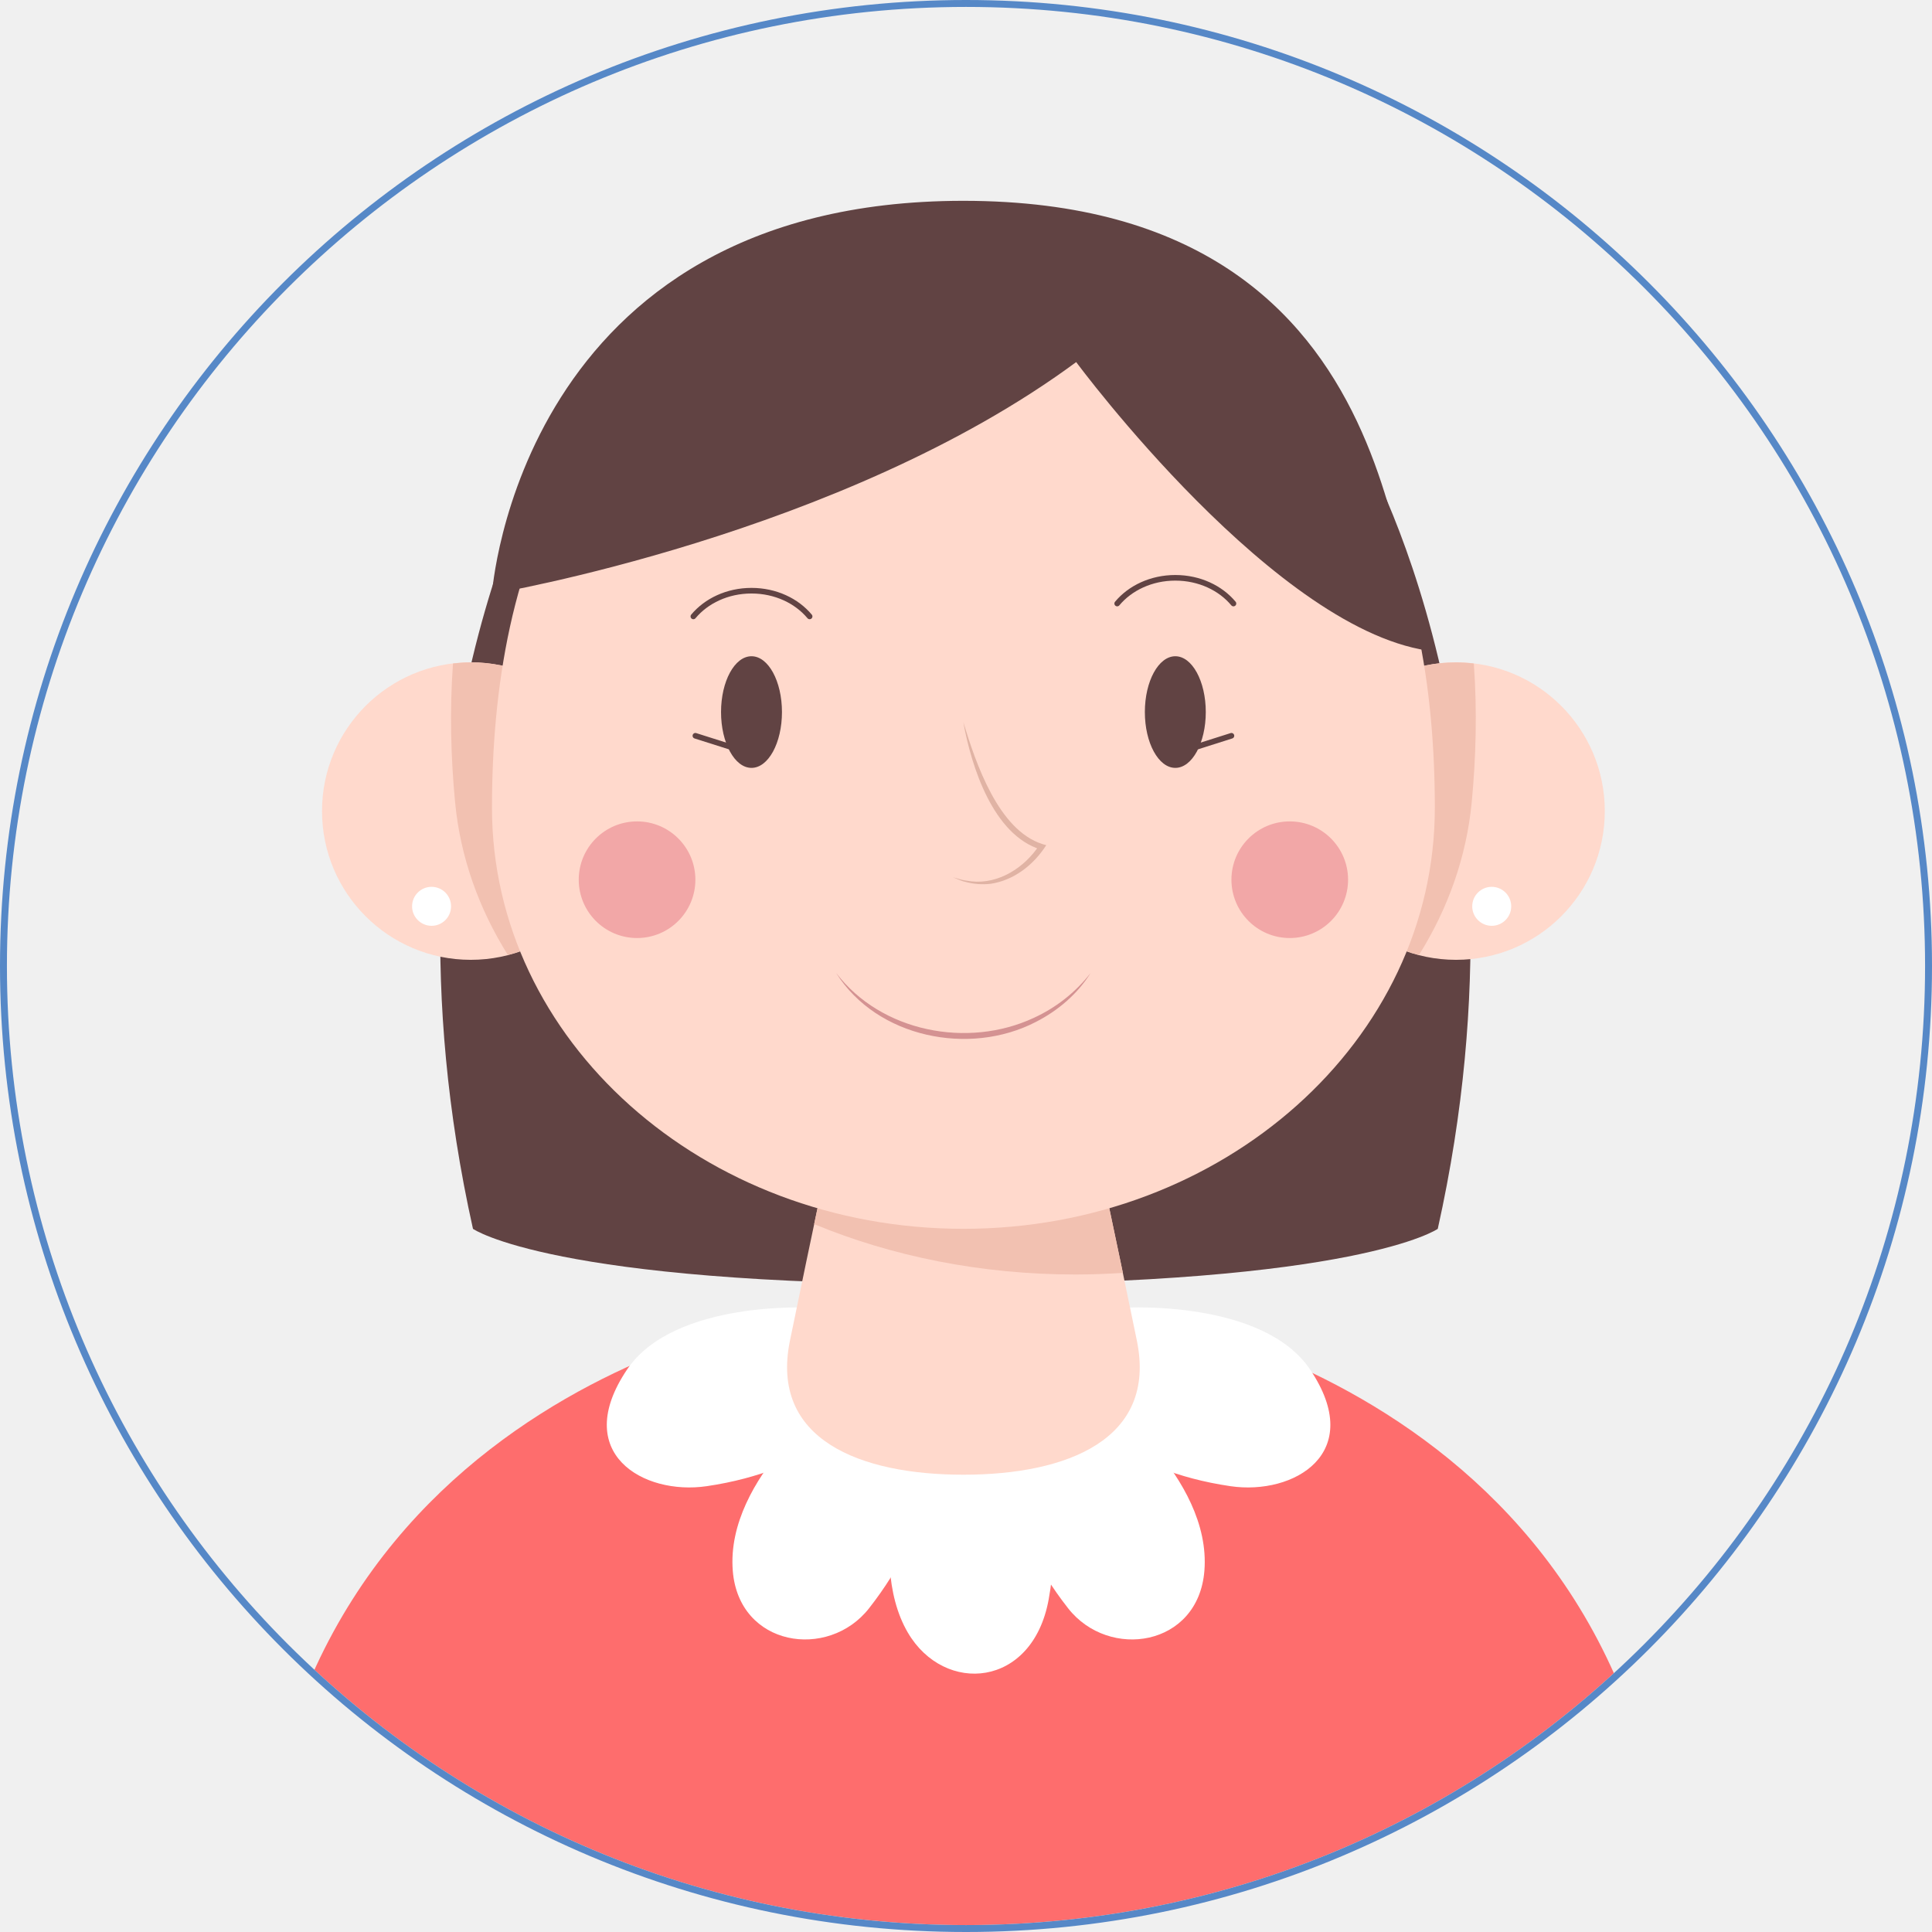
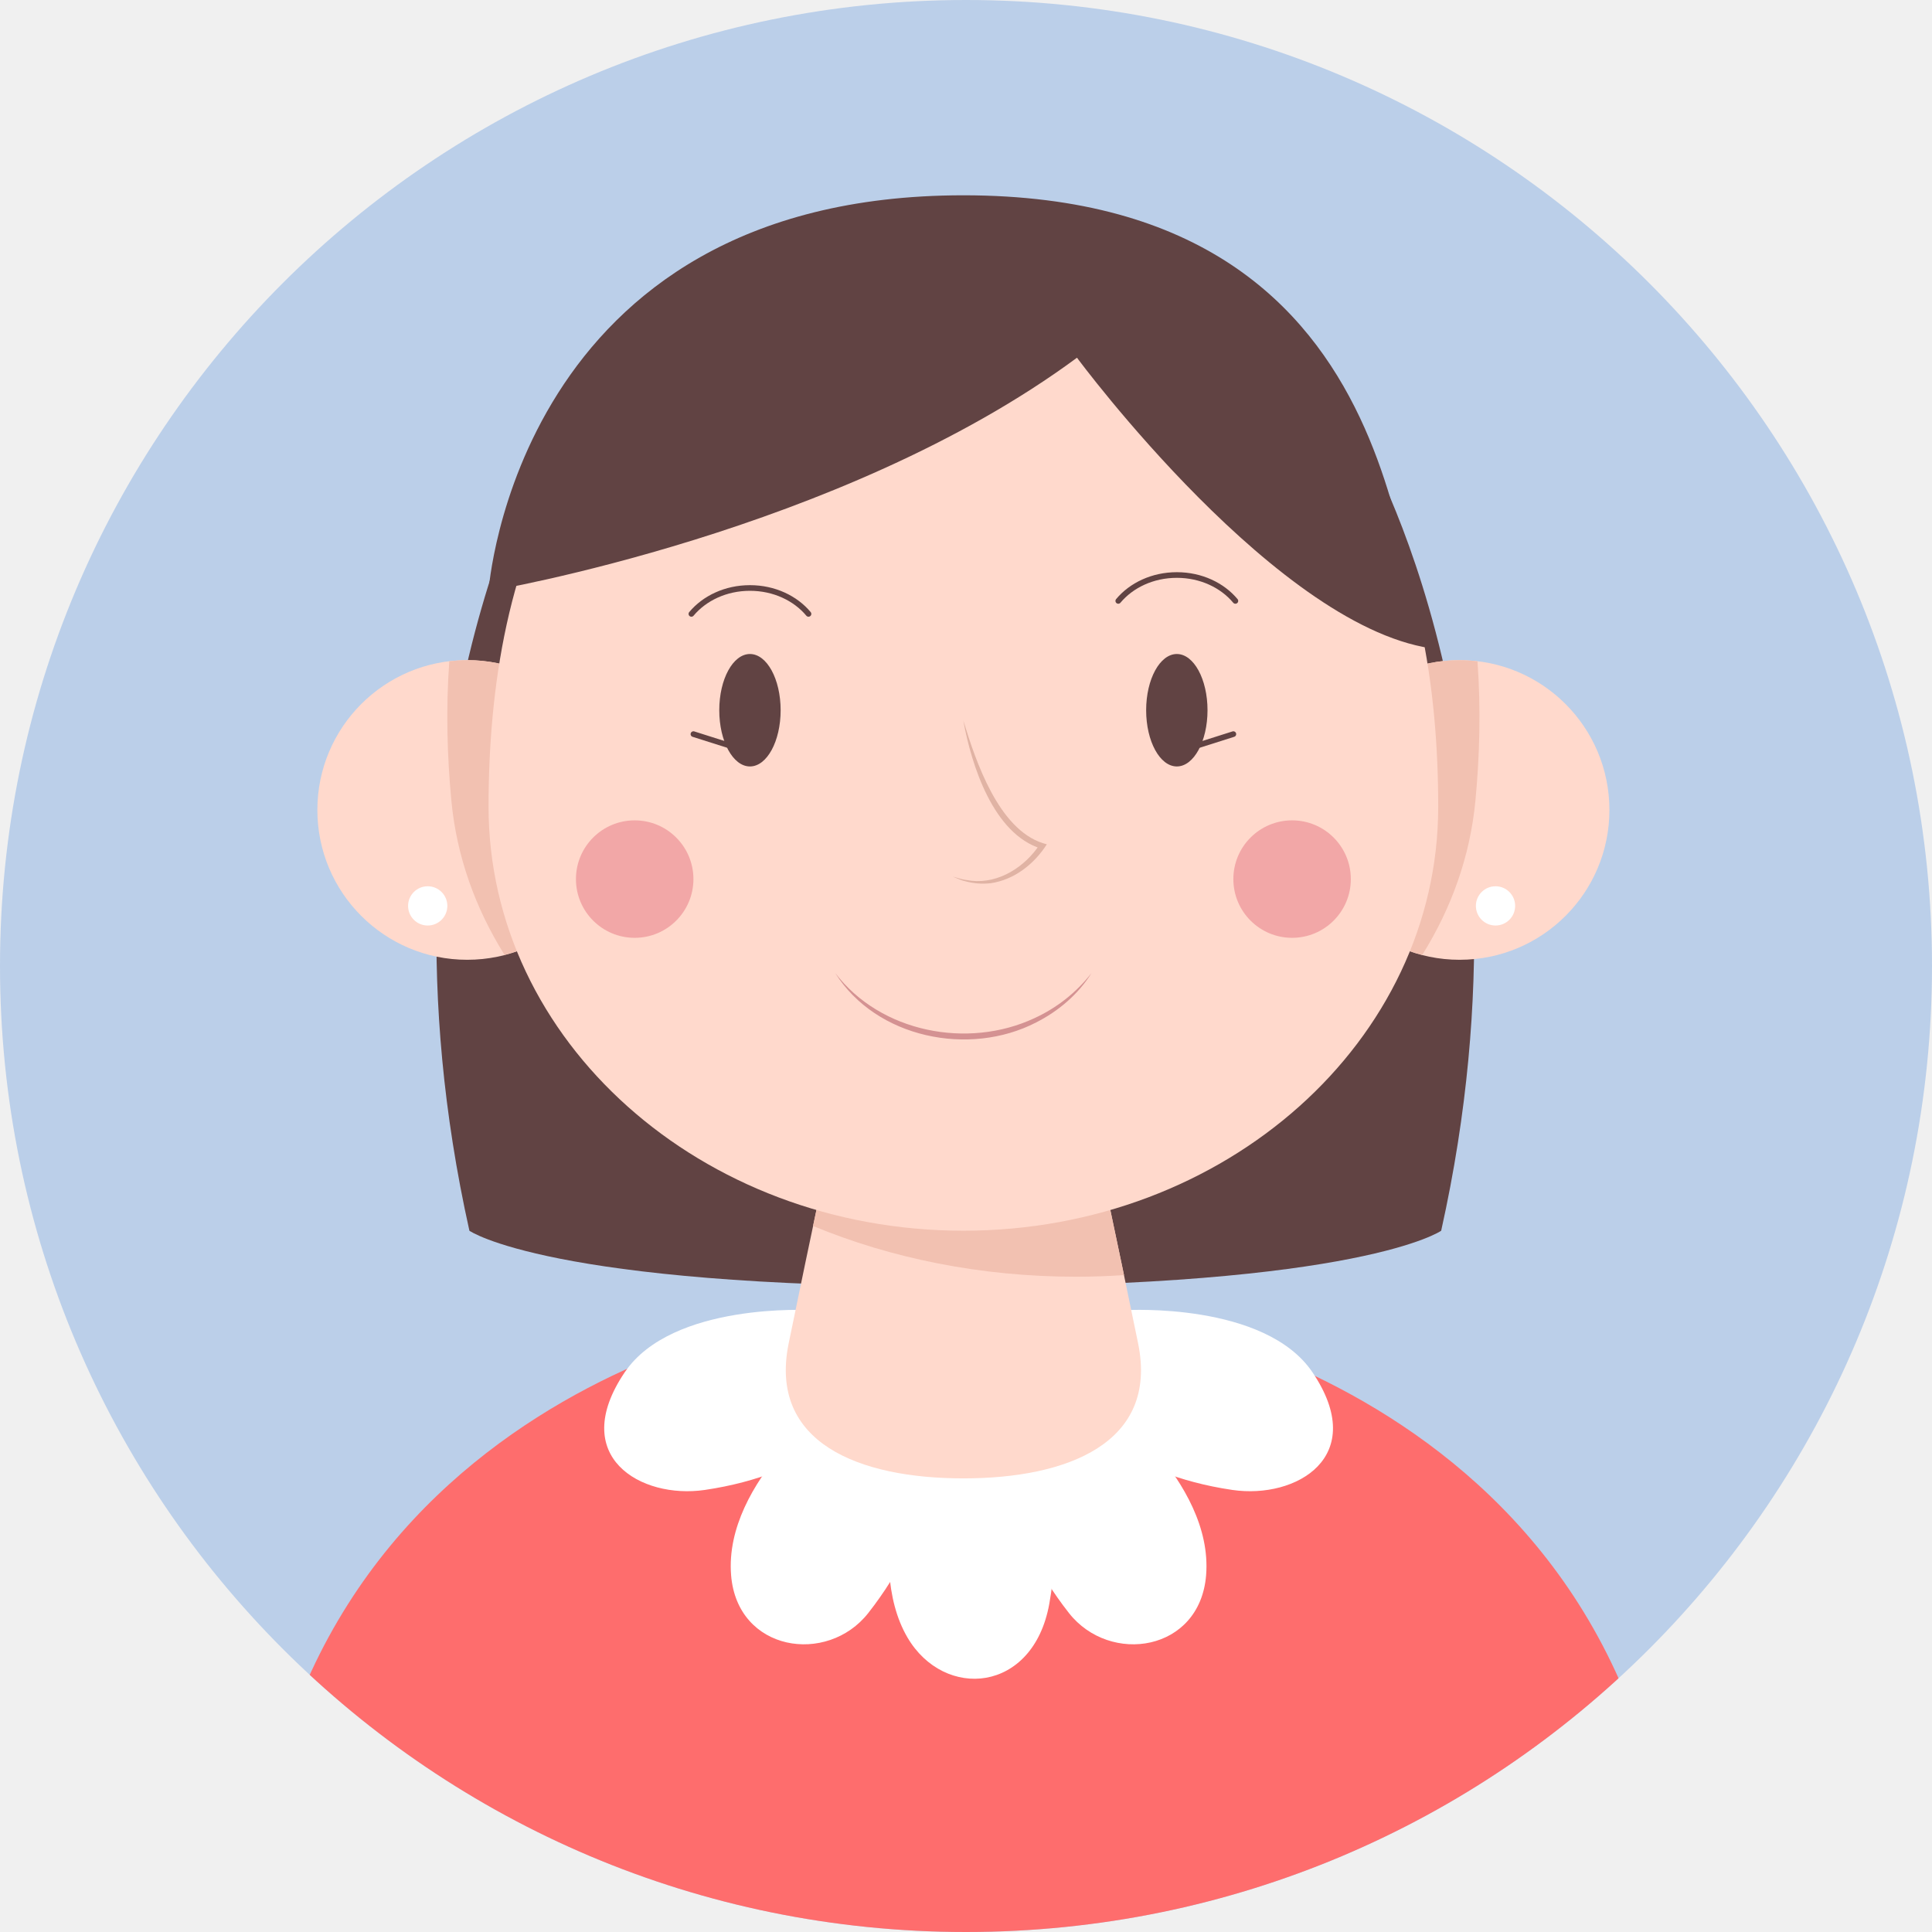
- <svg xmlns="http://www.w3.org/2000/svg" width="279" height="279" viewBox="0 0 279 279" fill="none">
-   <mask id="mask0_354_215" style="mask-type:alpha" maskUnits="userSpaceOnUse" x="1" y="1" width="277" height="277">
-     <circle cx="139.5" cy="139.5" r="138.5" fill="#D9D9D9" />
+ <svg xmlns="http://www.w3.org/2000/svg" width="277" height="277" viewBox="0 0 277 277" fill="none">
+   <circle cx="138.5" cy="138.5" r="138.5" fill="#BBCFE9" />
+   <mask id="mask0_354_215" style="mask-type:alpha" maskUnits="userSpaceOnUse" x="0" y="0" width="277" height="277">
+     <circle cx="138.5" cy="138.5" r="138.5" fill="#D9D9D9" />
  </mask>
  <g mask="url(#mask0_354_215)">
-     <path d="M139.126 278.1H241.251C237.796 199.406 161.81 189.336 161.81 189.336L139.126 190.443L116.442 189.336C116.442 189.336 40.45 199.406 37 278.1H139.126Z" fill="#FE6D6D" />
-     <path d="M162.477 188.843C162.477 188.843 182.368 187.661 189.184 197.763C197.335 209.852 186.857 215.957 177.709 214.622C161.958 212.322 155.412 204.123 155.412 204.123L162.472 188.837L162.477 188.843Z" fill="white" />
-     <path d="M158.656 201.382C158.656 201.382 175.017 213.244 173.926 226.844C173.046 237.809 160.14 239.76 154.257 232.266C144.76 220.16 144.887 209.772 144.887 209.772L158.656 201.382Z" fill="white" />
-     <path d="M117.268 188.843C117.268 188.843 97.377 187.661 90.562 197.763C82.41 209.852 92.888 215.957 102.036 214.622C117.788 212.322 124.333 204.123 124.333 204.123L117.274 188.837L117.268 188.843Z" fill="white" />
-     <path d="M121.09 201.382C121.09 201.382 104.729 213.244 105.821 226.844C106.701 237.809 119.606 239.76 125.489 232.266C134.987 220.16 134.86 209.772 134.86 209.772L121.09 201.382Z" fill="white" />
-     <path d="M131.812 205.273C131.812 205.273 124.63 224.734 131.107 235.774C136.38 244.768 149.116 243.777 151.438 230.972C154.48 214.182 147.357 204.308 147.357 204.308L131.817 205.278L131.812 205.273Z" fill="white" />
-     <path d="M196.408 64.25C196.408 64.25 222.871 109.046 207.628 177.458C207.628 177.458 196.223 185.472 137.933 185.472H137.997C79.707 185.472 68.302 177.458 68.302 177.458C53.059 109.046 79.522 64.25 79.522 64.25H196.413H196.408Z" fill="#614343" />
-     <path d="M139.126 212.963C154.088 212.963 167.094 207.87 164.179 193.618C161.269 179.361 156.69 157.981 156.69 157.981L139.126 160.016L121.561 157.981C121.561 157.981 116.982 179.361 114.073 193.618C111.163 207.875 124.164 212.963 139.126 212.963Z" fill="#FFD9CC" />
-     <path d="M155.322 184.051C157.628 184.051 159.901 183.961 162.154 183.818C159.525 171.225 156.69 157.981 156.69 157.981L139.125 160.016L121.561 157.981C121.561 157.981 119.685 166.736 117.57 176.775C128.716 181.391 141.585 184.051 155.317 184.051H155.322Z" fill="#F2C1B1" />
-     <path d="M67.984 138.609C79.847 138.609 89.465 128.992 89.465 117.128C89.465 105.265 79.847 95.648 67.984 95.648C56.12 95.648 46.503 105.265 46.503 117.128C46.503 128.992 56.12 138.609 67.984 138.609Z" fill="#FFD9CC" />
-     <path d="M62.323 133.696C63.877 133.696 65.137 132.436 65.137 130.882C65.137 129.328 63.877 128.068 62.323 128.068C60.769 128.068 59.509 129.328 59.509 130.882C59.509 132.436 60.769 133.696 62.323 133.696Z" fill="white" />
-     <path d="M67.983 95.647C67.114 95.647 66.261 95.716 65.418 95.812C64.915 102.712 65.116 109.528 65.72 115.851C66.478 123.785 69.155 131.221 73.336 137.904C82.606 135.525 89.464 127.135 89.464 117.123C89.464 105.262 79.845 95.642 67.983 95.642V95.647Z" fill="#F2C1B1" />
-     <path d="M210.268 138.609C222.132 138.609 231.749 128.992 231.749 117.128C231.749 105.265 222.132 95.647 210.268 95.647C198.404 95.647 188.787 105.265 188.787 117.128C188.787 128.992 198.404 138.609 210.268 138.609Z" fill="#FFD9CC" />
-     <path d="M218.234 130.882C218.234 132.435 216.973 133.696 215.42 133.696C213.867 133.696 212.605 132.435 212.605 130.882C212.605 129.329 213.867 128.068 215.42 128.068C216.973 128.068 218.234 129.329 218.234 130.882Z" fill="white" />
-     <path d="M188.787 117.128C188.787 127.14 195.645 135.53 204.915 137.91C209.091 131.226 211.768 123.791 212.531 115.856C213.135 109.534 213.337 102.718 212.833 95.817C211.991 95.716 211.137 95.653 210.268 95.653C198.407 95.653 188.787 105.272 188.787 117.134V117.128Z" fill="#F2C1B1" />
-     <path d="M207.204 116.657C207.204 150.237 176.724 177.453 139.125 177.453C101.527 177.453 71.047 150.232 71.047 116.657C71.047 83.081 81.938 40.109 139.125 40.109C196.312 40.109 207.204 83.076 207.204 116.657Z" fill="#FFD9CC" />
-     <path d="M71.047 85.763C71.047 85.763 121.535 77.304 155.413 52.288C155.413 52.288 184.61 91.794 207.199 94.079C199.896 92.192 207.199 29 139.121 29C74.9 29 71.042 85.763 71.042 85.763H71.047Z" fill="#614343" />
-     <path d="M139.126 104.334C140.912 110.196 144.172 119.874 150.537 121.893L151.088 122.052C149.286 124.882 146.429 127.13 143.064 127.628C141.824 127.771 140.541 127.67 139.338 127.331C138.803 127.23 138.119 126.87 137.6 126.69C138.135 126.806 138.845 127.082 139.38 127.145L140.281 127.278C144.219 127.713 147.966 125.275 150.071 122.073L150.314 122.688C143.424 120.595 140.281 110.721 139.121 104.334H139.126Z" fill="#E0B3A4" />
-     <path d="M120.756 140.517C127.243 149.019 139.74 151.441 149.28 146.994C152.482 145.531 155.322 143.31 157.49 140.517C155.593 143.56 152.757 145.966 149.567 147.588C139.984 152.543 126.634 149.856 120.756 140.517Z" fill="#D49292" />
-     <path d="M91.998 135.461C96.649 135.461 100.42 131.691 100.42 127.039C100.42 122.388 96.649 118.618 91.998 118.618C87.347 118.618 83.576 122.388 83.576 127.039C83.576 131.691 87.347 135.461 91.998 135.461Z" fill="#F2A7A7" />
-     <path d="M186.254 135.461C190.905 135.461 194.675 131.691 194.675 127.039C194.675 122.388 190.905 118.618 186.254 118.618C181.603 118.618 177.832 122.388 177.832 127.039C177.832 131.691 181.603 135.461 186.254 135.461Z" fill="#F2A7A7" />
-     <path d="M116.918 89.017C115.053 86.781 112.005 85.302 108.523 85.302C105.041 85.302 101.994 86.781 100.128 89.017" stroke="#614343" stroke-width="0.81" stroke-linecap="round" stroke-linejoin="round" />
-     <path d="M178.123 87.157C176.258 84.92 173.21 83.442 169.728 83.442C166.246 83.442 163.199 84.92 161.333 87.157" stroke="#614343" stroke-width="0.81" stroke-linecap="round" stroke-linejoin="round" />
-     <path d="M108.524 108.823L100.42 106.253" stroke="#614343" stroke-width="0.81" stroke-linecap="round" stroke-linejoin="round" />
-     <path d="M112.923 102.829C112.923 107.281 110.957 110.89 108.524 110.89C106.091 110.89 104.125 107.281 104.125 102.829C104.125 98.377 106.091 94.768 108.524 94.768C110.957 94.768 112.923 98.377 112.923 102.829Z" fill="#614343" />
-     <path d="M169.729 108.823L177.832 106.253" stroke="#614343" stroke-width="0.81" stroke-linecap="round" stroke-linejoin="round" />
-     <path d="M169.728 110.89C172.158 110.89 174.127 107.281 174.127 102.829C174.127 98.377 172.158 94.768 169.728 94.768C167.299 94.768 165.329 98.377 165.329 102.829C165.329 107.281 167.299 110.89 169.728 110.89Z" fill="#614343" />
+     <path d="M138.126 277.1H240.251C236.796 198.406 160.81 188.336 160.81 188.336L138.126 189.443L115.442 188.336C115.442 188.336 39.45 198.406 36 277.1H138.126Z" fill="#FE6D6D" />
+     <path d="M161.477 187.843C161.477 187.843 181.368 186.661 188.184 196.763C196.335 208.852 185.857 214.957 176.709 213.622C160.958 211.322 154.412 203.123 154.412 203.123L161.472 187.837L161.477 187.843Z" fill="white" />
+     <path d="M157.656 200.382C157.656 200.382 174.017 212.244 172.926 225.844C172.046 236.809 159.14 238.76 153.257 231.266C143.76 219.16 143.887 208.772 143.887 208.772L157.656 200.382Z" fill="white" />
+     <path d="M116.268 187.843C116.268 187.843 96.377 186.661 89.562 196.763C81.41 208.852 91.888 214.957 101.036 213.622C116.788 211.322 123.333 203.123 123.333 203.123L116.274 187.837L116.268 187.843Z" fill="white" />
+     <path d="M120.09 200.382C120.09 200.382 103.729 212.244 104.821 225.844C105.701 236.809 118.606 238.76 124.489 231.266C133.987 219.16 133.86 208.772 133.86 208.772L120.09 200.382Z" fill="white" />
+     <path d="M130.812 204.273C130.812 204.273 123.63 223.734 130.107 234.774C135.38 243.768 148.116 242.777 150.438 229.972C153.48 213.182 146.357 203.308 146.357 203.308L130.817 204.278L130.812 204.273Z" fill="white" />
+     <path d="M195.408 63.25C195.408 63.25 221.871 108.046 206.628 176.458C206.628 176.458 195.223 184.472 136.933 184.472H136.997C78.707 184.472 67.302 176.458 67.302 176.458C52.059 108.046 78.522 63.25 78.522 63.25H195.413H195.408Z" fill="#614343" />
+     <path d="M138.126 211.963C153.088 211.963 166.094 206.87 163.179 192.618C160.269 178.361 155.69 156.981 155.69 156.981L138.126 159.016L120.561 156.981C120.561 156.981 115.982 178.361 113.073 192.618C110.163 206.875 123.164 211.963 138.126 211.963Z" fill="#FFD9CC" />
+     <path d="M154.322 183.051C156.628 183.051 158.901 182.961 161.154 182.818C158.525 170.225 155.69 156.981 155.69 156.981L138.125 159.016L120.561 156.981C120.561 156.981 118.685 165.736 116.57 175.775C127.716 180.391 140.585 183.051 154.317 183.051H154.322Z" fill="#F2C1B1" />
+     <path d="M66.984 137.609C78.847 137.609 88.465 127.992 88.465 116.128C88.465 104.265 78.847 94.648 66.984 94.648C55.12 94.648 45.503 104.265 45.503 116.128C45.503 127.992 55.12 137.609 66.984 137.609Z" fill="#FFD9CC" />
+     <path d="M61.323 132.696C62.877 132.696 64.137 131.436 64.137 129.882C64.137 128.328 62.877 127.068 61.323 127.068C59.769 127.068 58.509 128.328 58.509 129.882C58.509 131.436 59.769 132.696 61.323 132.696Z" fill="white" />
+     <path d="M66.983 94.647C66.114 94.647 65.261 94.716 64.418 94.812C63.915 101.712 64.116 108.528 64.72 114.851C65.478 122.785 68.155 130.221 72.336 136.904C81.606 134.525 88.464 126.135 88.464 116.123C88.464 104.262 78.845 94.642 66.983 94.642V94.647Z" fill="#F2C1B1" />
+     <path d="M209.268 137.609C221.132 137.609 230.749 127.992 230.749 116.128C230.749 104.265 221.132 94.647 209.268 94.647C197.404 94.647 187.787 104.265 187.787 116.128C187.787 127.992 197.404 137.609 209.268 137.609Z" fill="#FFD9CC" />
+     <path d="M217.234 129.882C217.234 131.435 215.973 132.696 214.42 132.696C212.867 132.696 211.605 131.435 211.605 129.882C211.605 128.329 212.867 127.068 214.42 127.068C215.973 127.068 217.234 128.329 217.234 129.882Z" fill="white" />
+     <path d="M187.787 116.128C187.787 126.14 194.645 134.53 203.915 136.91C208.091 130.226 210.768 122.791 211.531 114.856C212.135 108.534 212.337 101.718 211.833 94.817C210.991 94.716 210.137 94.653 209.268 94.653C197.407 94.653 187.787 104.272 187.787 116.134V116.128Z" fill="#F2C1B1" />
+     <path d="M206.204 115.657C206.204 149.237 175.724 176.453 138.125 176.453C100.527 176.453 70.047 149.232 70.047 115.657C70.047 82.081 80.938 39.109 138.125 39.109C195.312 39.109 206.204 82.076 206.204 115.657Z" fill="#FFD9CC" />
+     <path d="M70.047 84.763C70.047 84.763 120.535 76.304 154.413 51.288C154.413 51.288 183.61 90.794 206.199 93.079C198.896 91.192 206.199 28 138.121 28C73.9 28 70.042 84.763 70.042 84.763H70.047Z" fill="#614343" />
+     <path d="M138.126 103.334C139.912 109.196 143.172 118.874 149.537 120.893L150.088 121.052C148.286 123.882 145.429 126.13 142.064 126.628C140.824 126.771 139.541 126.67 138.338 126.331C137.803 126.23 137.119 125.87 136.6 125.69C137.135 125.806 137.845 126.082 138.38 126.145L139.281 126.278C143.219 126.713 146.966 124.275 149.071 121.073L149.314 121.688C142.424 119.595 139.281 109.721 138.121 103.334H138.126Z" fill="#E0B3A4" />
+     <path d="M119.756 139.517C126.243 148.019 138.74 150.441 148.28 145.994C151.482 144.531 154.322 142.31 156.49 139.517C154.593 142.56 151.757 144.966 148.567 146.588C138.984 151.543 125.634 148.856 119.756 139.517Z" fill="#D49292" />
+     <path d="M90.998 134.461C95.649 134.461 99.42 130.691 99.42 126.039C99.42 121.388 95.649 117.618 90.998 117.618C86.347 117.618 82.576 121.388 82.576 126.039C82.576 130.691 86.347 134.461 90.998 134.461Z" fill="#F2A7A7" />
+     <path d="M185.254 134.461C189.905 134.461 193.675 130.691 193.675 126.039C193.675 121.388 189.905 117.618 185.254 117.618C180.603 117.618 176.832 121.388 176.832 126.039C176.832 130.691 180.603 134.461 185.254 134.461Z" fill="#F2A7A7" />
+     <path d="M115.918 88.017C114.053 85.781 111.005 84.302 107.523 84.302C104.041 84.302 100.994 85.781 99.128 88.017" stroke="#614343" stroke-width="0.81" stroke-linecap="round" stroke-linejoin="round" />
+     <path d="M177.123 86.157C175.258 83.92 172.21 82.442 168.728 82.442C165.246 82.442 162.199 83.92 160.333 86.157" stroke="#614343" stroke-width="0.81" stroke-linecap="round" stroke-linejoin="round" />
+     <path d="M107.524 107.823L99.42 105.253" stroke="#614343" stroke-width="0.81" stroke-linecap="round" stroke-linejoin="round" />
+     <path d="M111.923 101.829C111.923 106.281 109.957 109.89 107.524 109.89C105.091 109.89 103.125 106.281 103.125 101.829C103.125 97.377 105.091 93.768 107.524 93.768C109.957 93.768 111.923 97.377 111.923 101.829Z" fill="#614343" />
+     <path d="M168.729 107.823L176.832 105.253" stroke="#614343" stroke-width="0.81" stroke-linecap="round" stroke-linejoin="round" />
+     <path d="M168.728 109.89C171.158 109.89 173.127 106.281 173.127 101.829C173.127 97.377 171.158 93.768 168.728 93.768C166.299 93.768 164.329 97.377 164.329 101.829C164.329 106.281 166.299 109.89 168.728 109.89Z" fill="#614343" />
  </g>
-   <circle cx="139.5" cy="139.5" r="139" stroke="#5688C7" />
</svg>
